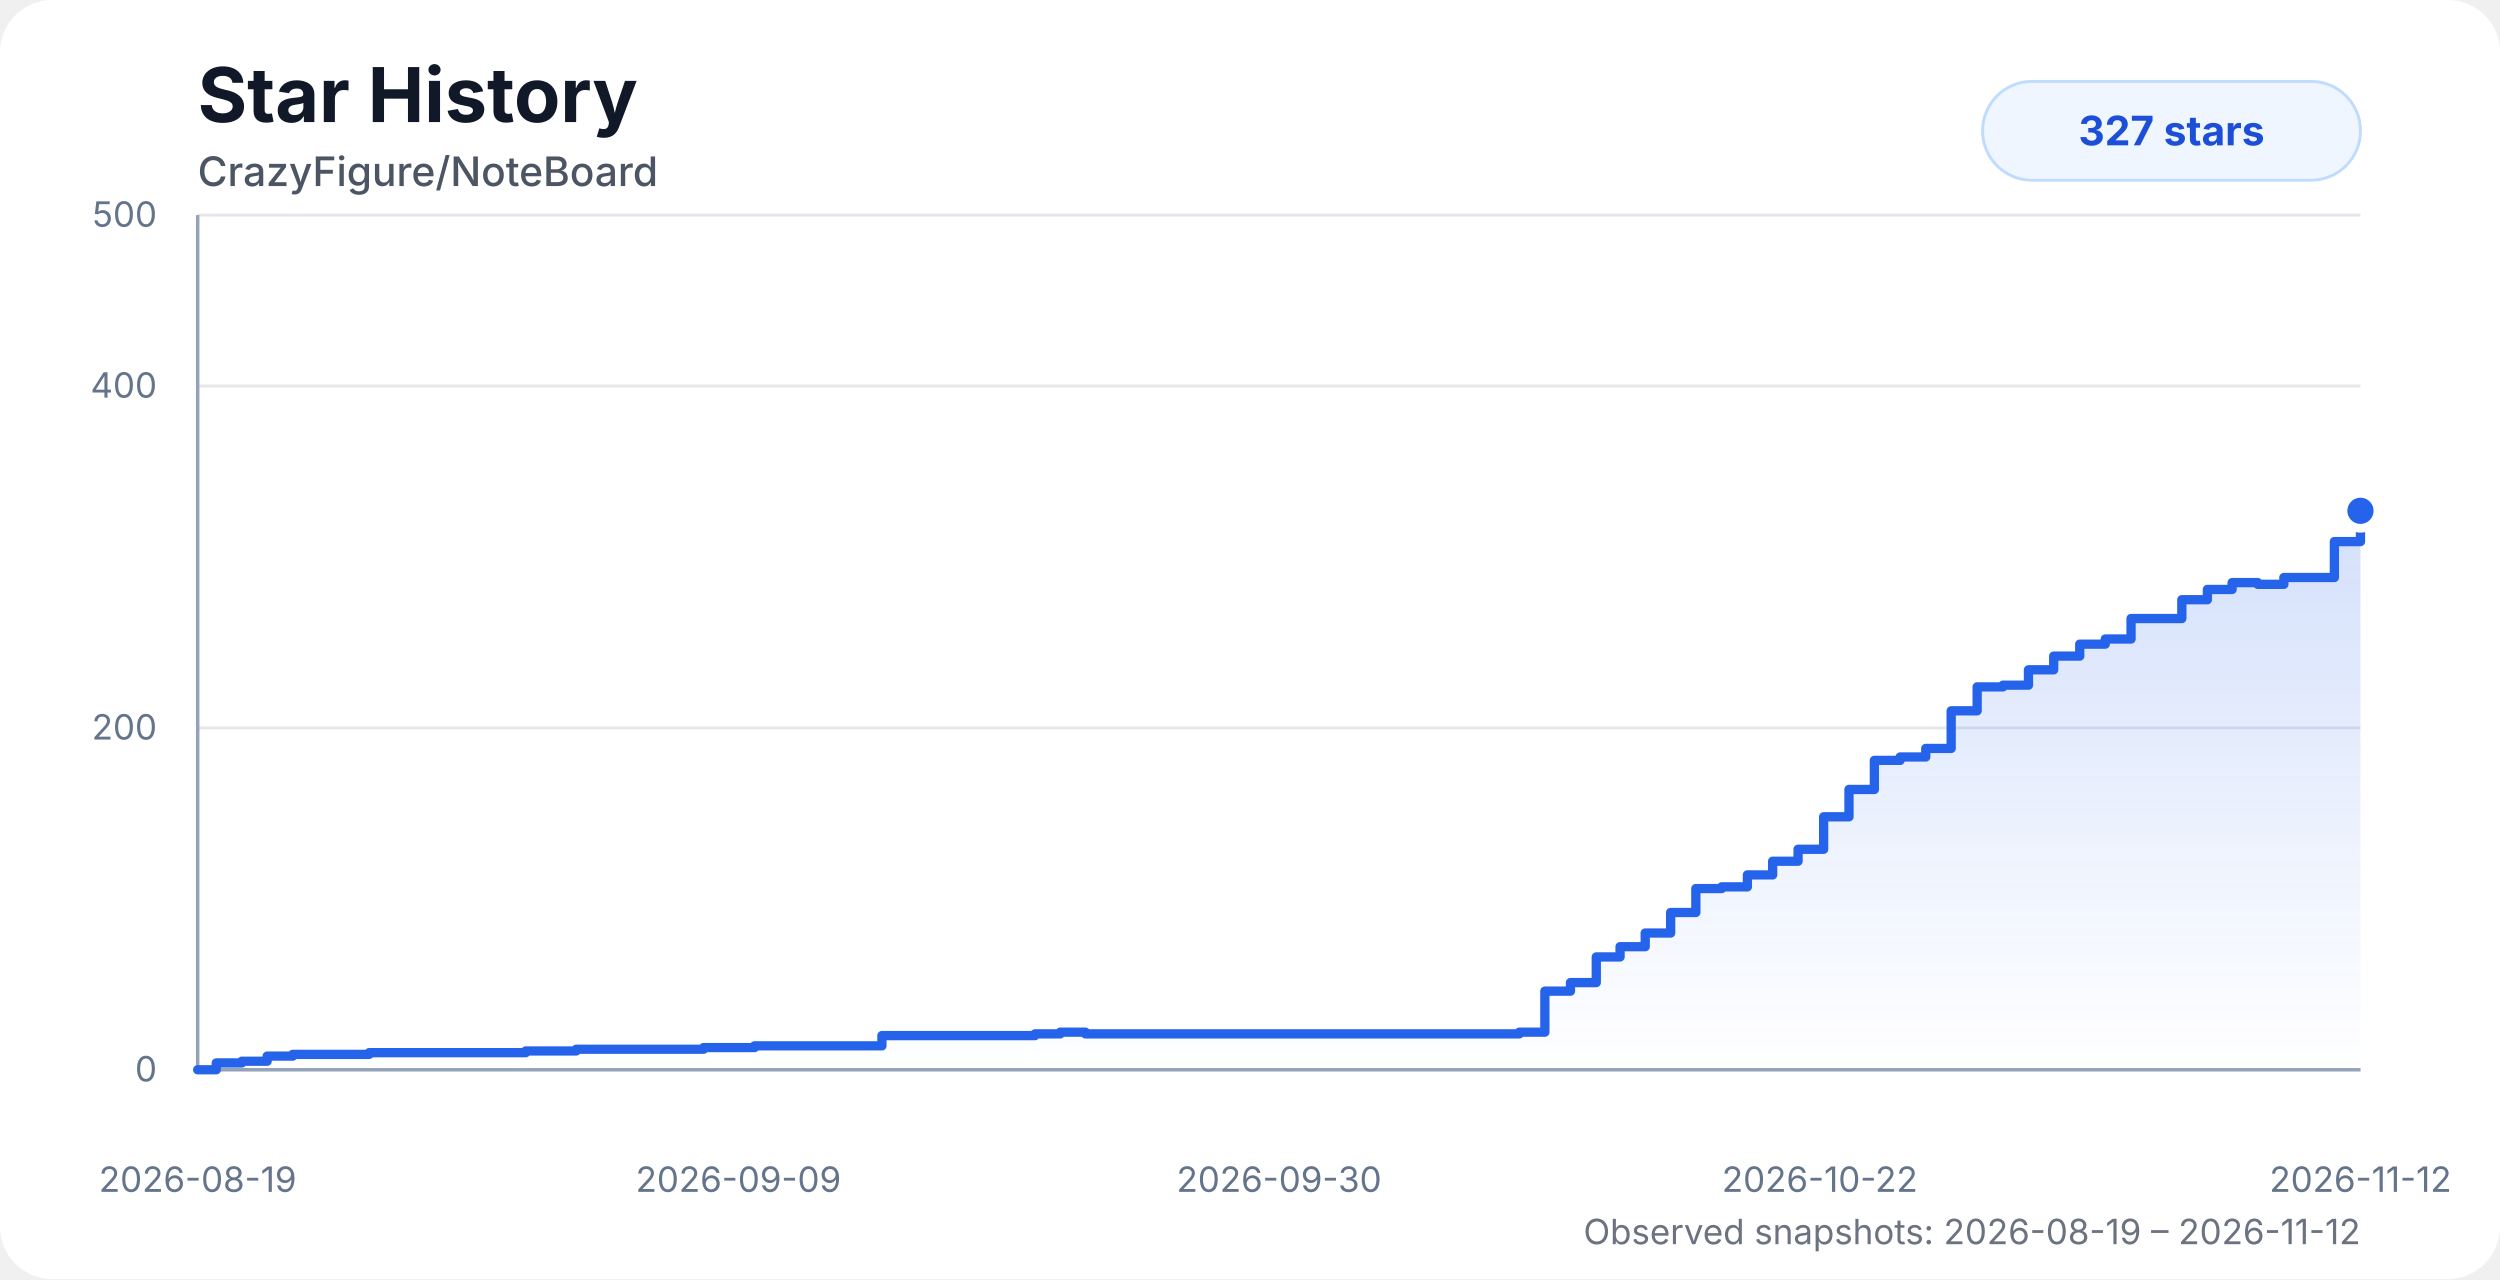
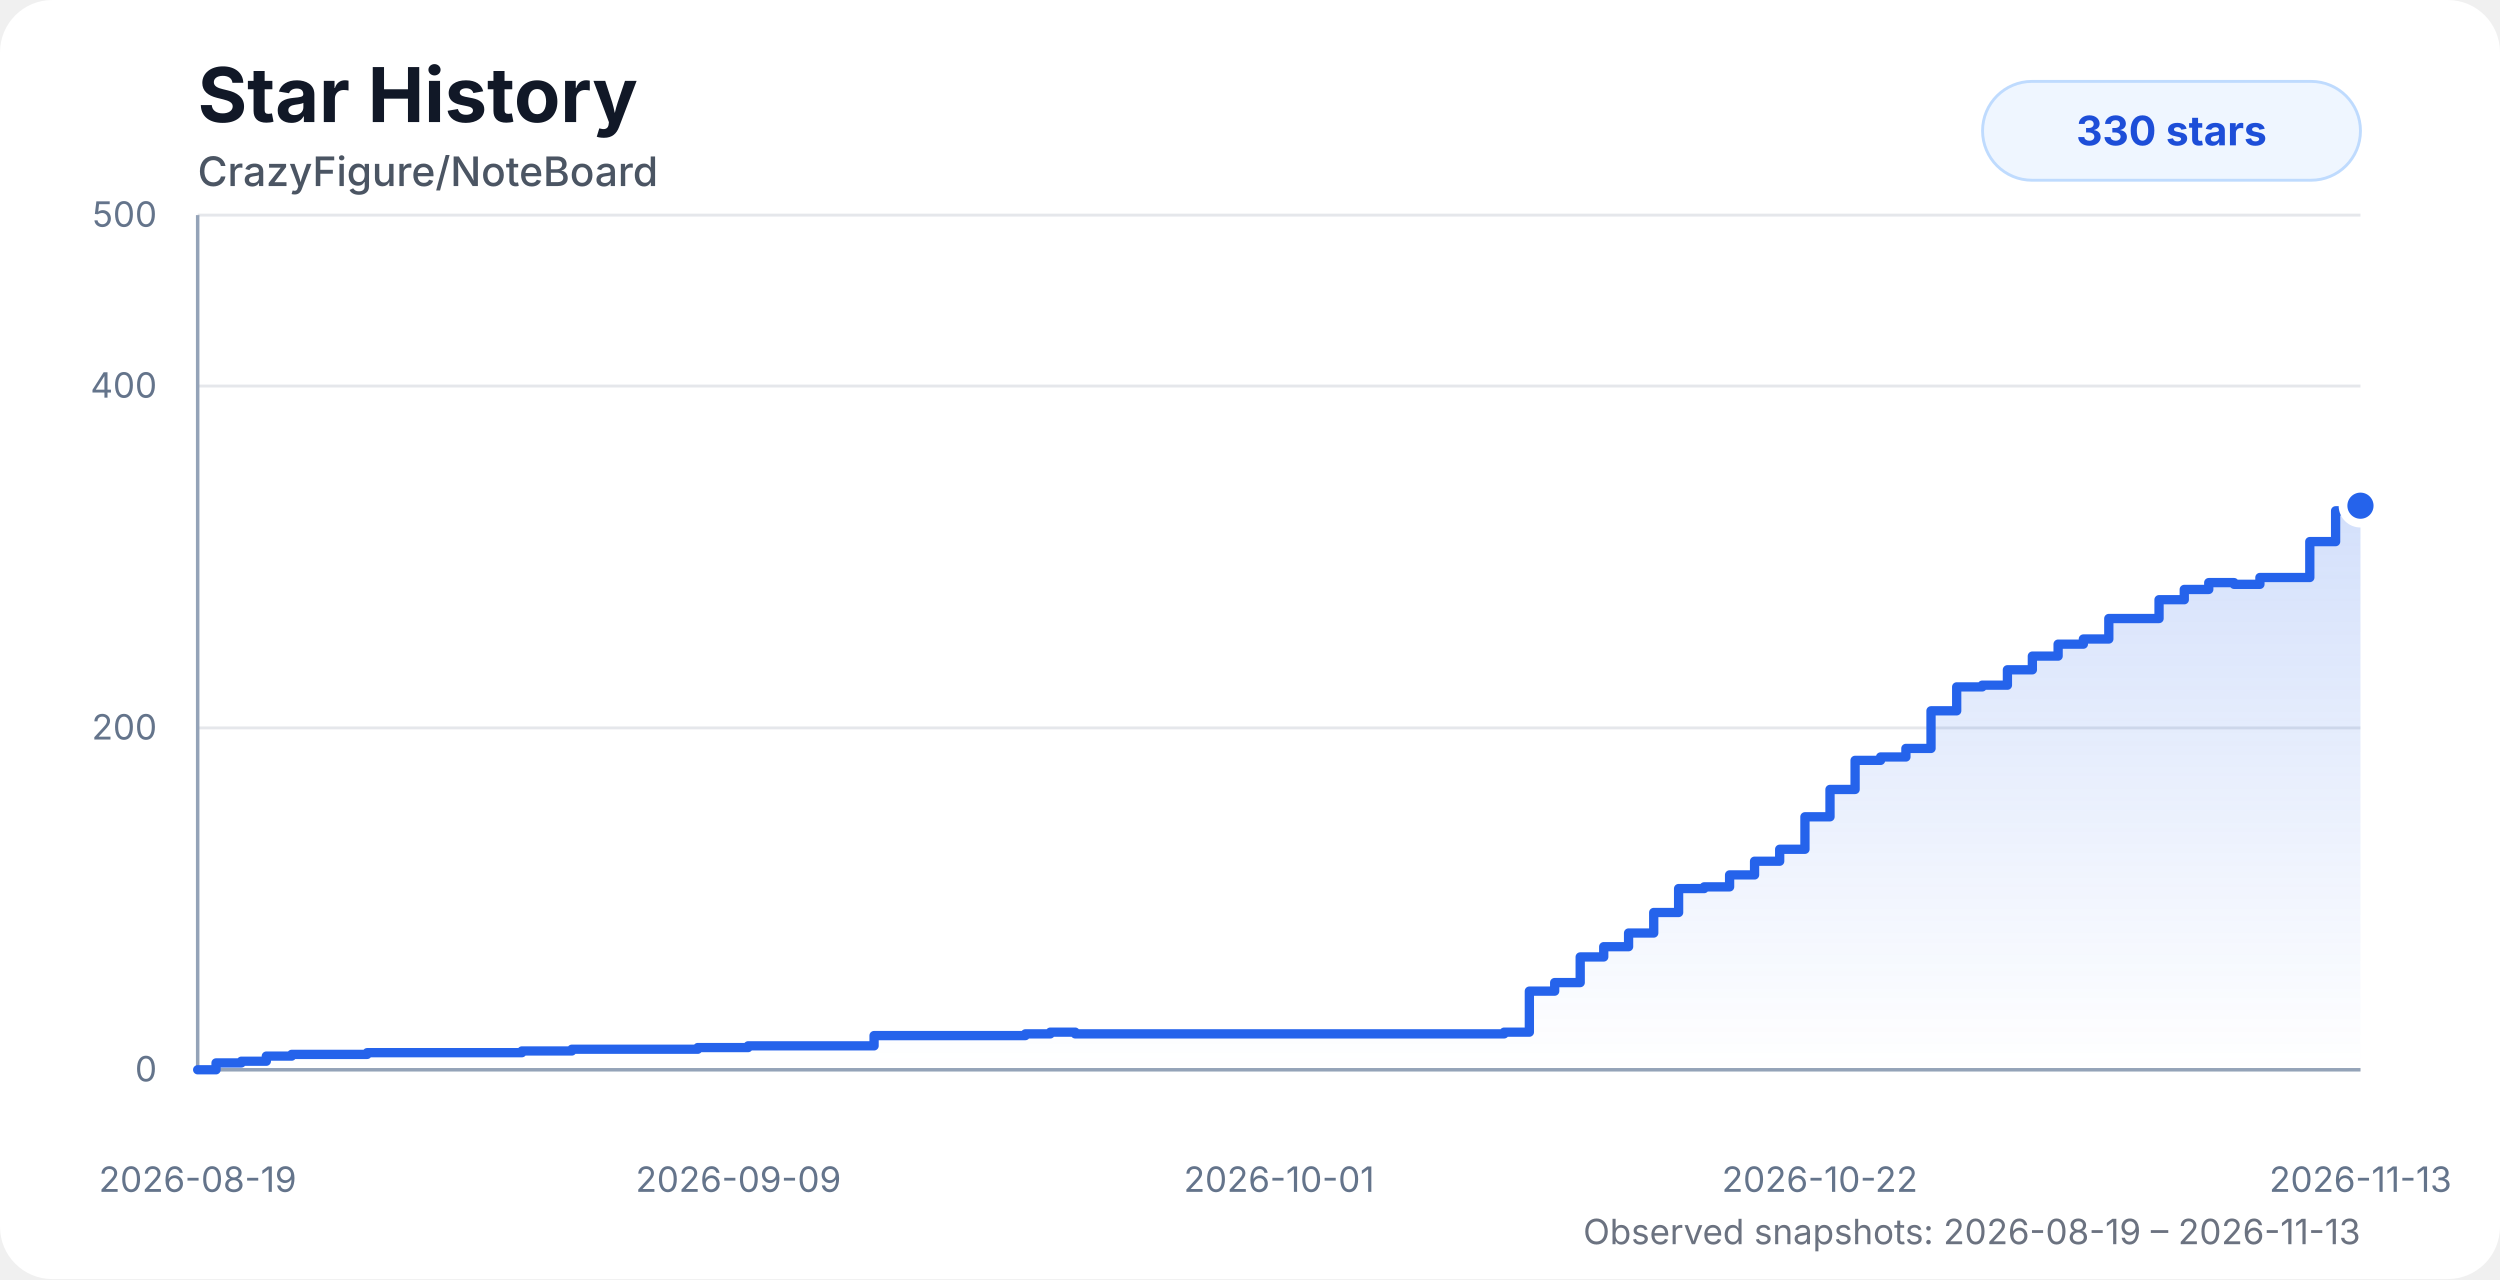
<svg xmlns="http://www.w3.org/2000/svg" width="860" height="440" viewBox="0 0 860 440" role="img" aria-labelledby="title desc">
  <style>
    .chart-bg { fill: #ffffff; }
    .title { fill: #111827; font: 700 26px system-ui, -apple-system, BlinkMacSystemFont, "Segoe UI", sans-serif; }
    .subtitle { fill: #4b5563; font: 500 14px system-ui, -apple-system, BlinkMacSystemFont, "Segoe UI", sans-serif; }
    .axis-label { fill: #64748b; font: 12px system-ui, -apple-system, BlinkMacSystemFont, "Segoe UI", sans-serif; }
    .grid { stroke: #e5e7eb; stroke-width: 1; }
    .axis { stroke: #94a3b8; stroke-width: 1.2; }
    .area { fill: url(#starGradient); opacity: 0.28; }
    .line { fill: none; stroke: #2563eb; stroke-width: 3.2; stroke-linecap: round; stroke-linejoin: round; }
    .dot { fill: #2563eb; stroke: #ffffff; stroke-width: 3; }
    .badge { fill: #eff6ff; stroke: #bfdbfe; }
    .badge-text { fill: #1d4ed8; font: 700 14px system-ui, -apple-system, BlinkMacSystemFont, "Segoe UI", sans-serif; }
    .status { fill: #6b7280; font: 12px system-ui, -apple-system, BlinkMacSystemFont, "Segoe UI", sans-serif; }
    @media (prefers-color-scheme: dark) {
      .chart-bg { fill: #0d1117; }
      .title { fill: #f8fafc; }
      .subtitle { fill: #cbd5e1; }
      .axis-label { fill: #94a3b8; }
      .grid { stroke: #1f2937; }
      .axis { stroke: #475569; }
      .dot { stroke: #0d1117; }
      .badge { fill: #172554; stroke: #1d4ed8; }
      .badge-text { fill: #bfdbfe; }
      .status { fill: #94a3b8; }
    }
  </style>
  <defs>
    <linearGradient id="starGradient" x1="0" x2="0" y1="0" y2="1">
      <stop offset="0%" stop-color="#2563eb" stop-opacity="0.72" />
      <stop offset="100%" stop-color="#2563eb" stop-opacity="0" />
    </linearGradient>
  </defs>
  <rect class="chart-bg" width="860" height="440" rx="18" />
  <text class="title" x="68" y="42">Star History</text>
  <text class="subtitle" x="68" y="64">CrazyFigure/NoteBoard</text>
  <g>
    <line class="grid" x1="68" y1="368" x2="812" y2="368" />
    <line class="grid" x1="68" y1="250.4" x2="812" y2="250.4" />
    <line class="grid" x1="68" y1="132.8" x2="812" y2="132.8" />
    <line class="grid" x1="68" y1="74" x2="812" y2="74" />
    <line class="axis" x1="68" y1="74" x2="68" y2="368" />
    <line class="axis" x1="68" y1="368" x2="812" y2="368" />
    <text class="axis-label" x="54" y="372" text-anchor="end">0</text>
    <text class="axis-label" x="54" y="254.4" text-anchor="end">200</text>
    <text class="axis-label" x="54" y="136.8" text-anchor="end">400</text>
    <text class="axis-label" x="54" y="78" text-anchor="end">500</text>
    <text class="axis-label" x="68" y="410" text-anchor="middle">2026-08-19</text>
    <text class="axis-label" x="254" y="410" text-anchor="middle">2026-09-09</text>
-     <text class="axis-label" x="440" y="410" text-anchor="middle">2026-09-30</text>
+     <text class="axis-label" x="440" y="410" text-anchor="middle">2026-10-01</text>
    <text class="axis-label" x="626" y="410" text-anchor="middle">2026-10-22</text>
-     <text class="axis-label" x="812" y="410" text-anchor="middle">2026-11-12</text>
+     <text class="axis-label" x="812" y="410" text-anchor="middle">2026-11-13</text>
  </g>
-   <path class="area" d="M 68 368 H 68 V 368 H 74.4 V 365.65 H 83.19 V 365.06 H 91.9 V 363.3 H 100.7 V 362.71 H 109.46 V 362.71 H 118.18 V 362.71 H 126.98 V 362.12 H 138.86 V 362.12 H 148.25 V 362.12 H 155.16 V 362.12 H 163.52 V 362.12 H 172.37 V 362.12 H 180.84 V 361.53 H 189.46 V 361.53 H 198.21 V 360.94 H 207.01 V 360.94 H 215.7 V 360.94 H 224.53 V 360.94 H 233.33 V 360.94 H 242.03 V 360.36 H 250.81 V 360.36 H 259.56 V 359.77 H 268.33 V 359.77 H 277.01 V 359.77 H 285.91 V 359.77 H 294.72 V 359.77 H 303.38 V 356.24 H 312.12 V 356.24 H 320.89 V 356.24 H 329.59 V 356.24 H 338.34 V 356.24 H 347.24 V 356.24 H 356.04 V 355.65 H 364.72 V 355.06 H 373.38 V 355.65 H 382.19 V 355.65 H 390.93 V 355.65 H 399.68 V 355.65 H 408.61 V 355.65 H 417.51 V 355.65 H 426.25 V 355.65 H 434.95 V 355.65 H 443.85 V 355.65 H 452.54 V 355.65 H 461.13 V 355.65 H 470.03 V 355.65 H 478.85 V 355.65 H 487.77 V 355.65 H 496.4 V 355.65 H 505.24 V 355.65 H 513.98 V 355.65 H 522.66 V 355.06 H 531.43 V 340.95 H 540.24 V 338.01 H 549.12 V 329.19 H 557.3 V 325.66 H 565.95 V 320.96 H 574.7 V 313.9 H 583.37 V 305.67 H 592.26 V 305.08 H 601.1 V 300.97 H 609.79 V 296.26 H 618.54 V 292.15 H 627.33 V 280.98 H 636.05 V 271.57 H 644.78 V 261.57 H 653.65 V 260.4 H 662.46 V 257.46 H 671.2 V 244.52 H 680.14 V 236.29 H 689.02 V 235.7 H 697.79 V 230.41 H 706.47 V 225.7 H 715.43 V 221.59 H 724.22 V 219.82 H 733.08 V 212.77 H 741.67 V 212.77 H 750.55 V 206.3 H 759.34 V 202.77 H 767.85 V 200.42 H 776.67 V 201.01 H 785.65 V 198.66 H 803.02 V 186.31 H 812 V 175.72 L 812 368 L 68 368 Z" />
-   <path class="line" d="M 68 368 H 68 V 368 H 74.4 V 365.65 H 83.19 V 365.06 H 91.9 V 363.3 H 100.7 V 362.71 H 109.46 V 362.71 H 118.18 V 362.71 H 126.98 V 362.12 H 138.86 V 362.12 H 148.25 V 362.12 H 155.16 V 362.12 H 163.52 V 362.12 H 172.37 V 362.12 H 180.84 V 361.53 H 189.46 V 361.53 H 198.21 V 360.94 H 207.01 V 360.94 H 215.7 V 360.94 H 224.53 V 360.94 H 233.33 V 360.94 H 242.03 V 360.36 H 250.81 V 360.36 H 259.56 V 359.77 H 268.33 V 359.77 H 277.01 V 359.77 H 285.91 V 359.77 H 294.72 V 359.77 H 303.38 V 356.24 H 312.12 V 356.24 H 320.89 V 356.24 H 329.59 V 356.24 H 338.34 V 356.24 H 347.24 V 356.24 H 356.04 V 355.65 H 364.72 V 355.06 H 373.38 V 355.65 H 382.19 V 355.65 H 390.93 V 355.65 H 399.68 V 355.65 H 408.61 V 355.65 H 417.51 V 355.65 H 426.25 V 355.65 H 434.95 V 355.65 H 443.85 V 355.65 H 452.54 V 355.65 H 461.13 V 355.65 H 470.03 V 355.65 H 478.85 V 355.65 H 487.77 V 355.65 H 496.4 V 355.65 H 505.24 V 355.65 H 513.98 V 355.65 H 522.66 V 355.06 H 531.43 V 340.95 H 540.24 V 338.01 H 549.12 V 329.19 H 557.3 V 325.66 H 565.95 V 320.96 H 574.7 V 313.9 H 583.37 V 305.67 H 592.26 V 305.08 H 601.1 V 300.97 H 609.79 V 296.26 H 618.54 V 292.15 H 627.33 V 280.98 H 636.05 V 271.57 H 644.78 V 261.57 H 653.65 V 260.4 H 662.46 V 257.46 H 671.2 V 244.52 H 680.14 V 236.29 H 689.02 V 235.7 H 697.79 V 230.41 H 706.47 V 225.7 H 715.43 V 221.59 H 724.22 V 219.82 H 733.08 V 212.77 H 741.67 V 212.77 H 750.55 V 206.3 H 759.34 V 202.77 H 767.85 V 200.42 H 776.67 V 201.01 H 785.65 V 198.66 H 803.02 V 186.31 H 812 V 175.72" />
-   <circle class="dot" cx="812" cy="175.72" r="6" />
+   <path class="area" d="M 68 368 H 68 V 368 H 74.32 V 365.65 H 83.02 V 365.06 H 91.62 V 363.3 H 100.33 V 362.71 H 108.99 V 362.71 H 117.6 V 362.71 H 126.31 V 362.12 H 138.05 V 362.12 H 147.33 V 362.12 H 154.16 V 362.12 H 162.42 V 362.12 H 171.17 V 362.12 H 179.54 V 361.53 H 188.07 V 361.53 H 196.71 V 360.94 H 205.41 V 360.94 H 214.01 V 360.94 H 222.73 V 360.94 H 231.43 V 360.94 H 240.03 V 360.36 H 248.71 V 360.36 H 257.36 V 359.77 H 266.03 V 359.77 H 274.61 V 359.77 H 283.4 V 359.77 H 292.11 V 359.77 H 300.68 V 356.24 H 309.32 V 356.24 H 317.99 V 356.24 H 326.58 V 356.24 H 335.23 V 356.24 H 344.03 V 356.24 H 352.73 V 355.65 H 361.31 V 355.06 H 369.87 V 355.65 H 378.58 V 355.65 H 387.22 V 355.65 H 395.87 V 355.65 H 404.69 V 355.65 H 413.49 V 355.65 H 422.14 V 355.65 H 430.73 V 355.65 H 439.53 V 355.65 H 448.12 V 355.65 H 456.61 V 355.65 H 465.41 V 355.65 H 474.13 V 355.65 H 482.94 V 355.65 H 491.48 V 355.65 H 500.22 V 355.65 H 508.85 V 355.65 H 517.43 V 355.06 H 526.1 V 340.95 H 534.81 V 338.01 H 543.59 V 329.19 H 551.68 V 325.66 H 560.23 V 320.96 H 568.88 V 313.9 H 577.44 V 305.67 H 586.23 V 305.08 H 594.98 V 300.97 H 603.57 V 296.26 H 612.21 V 292.15 H 620.9 V 280.98 H 629.52 V 271.57 H 638.15 V 261.57 H 646.92 V 260.4 H 655.63 V 257.46 H 664.27 V 244.52 H 673.1 V 236.29 H 681.88 V 235.7 H 690.55 V 230.41 H 699.13 V 225.7 H 707.99 V 221.59 H 716.68 V 219.82 H 725.43 V 212.77 H 733.93 V 212.77 H 742.71 V 206.3 H 751.39 V 202.77 H 759.81 V 200.42 H 768.52 V 201.01 H 777.41 V 198.66 H 794.57 V 186.31 H 803.45 V 175.72 H 812 V 173.96 L 812 368 L 68 368 Z" />
+   <path class="line" d="M 68 368 H 68 V 368 H 74.32 V 365.65 H 83.02 V 365.06 H 91.62 V 363.3 H 100.33 V 362.71 H 108.99 V 362.71 H 117.6 V 362.71 H 126.31 V 362.12 H 138.05 V 362.12 H 147.33 V 362.12 H 154.16 V 362.12 H 162.42 V 362.12 H 171.17 V 362.12 H 179.54 V 361.53 H 188.07 V 361.53 H 196.71 V 360.94 H 205.41 V 360.94 H 214.01 V 360.94 H 222.73 V 360.94 H 231.43 V 360.94 H 240.03 V 360.36 H 248.71 V 360.36 H 257.36 V 359.77 H 266.03 V 359.77 H 274.61 V 359.77 H 283.4 V 359.77 H 292.11 V 359.77 H 300.68 V 356.24 H 309.32 V 356.24 H 317.99 V 356.24 H 326.58 V 356.24 H 335.23 V 356.24 H 344.03 V 356.24 H 352.73 V 355.65 H 361.31 V 355.06 H 369.87 V 355.65 H 378.58 V 355.65 H 387.22 V 355.65 H 395.87 V 355.65 H 404.69 V 355.65 H 413.49 V 355.65 H 422.14 V 355.65 H 430.73 V 355.65 H 439.53 V 355.65 H 448.12 V 355.65 H 456.61 V 355.65 H 465.41 V 355.65 H 474.13 V 355.65 H 482.94 V 355.65 H 491.48 V 355.65 H 500.22 V 355.65 H 508.85 V 355.65 H 517.43 V 355.06 H 526.1 V 340.95 H 534.81 V 338.01 H 543.59 V 329.19 H 551.68 V 325.66 H 560.23 V 320.96 H 568.88 V 313.9 H 577.44 V 305.67 H 586.23 V 305.08 H 594.98 V 300.97 H 603.57 V 296.26 H 612.21 V 292.15 H 620.9 V 280.98 H 629.52 V 271.57 H 638.15 V 261.57 H 646.92 V 260.4 H 655.63 V 257.46 H 664.27 V 244.52 H 673.1 V 236.29 H 681.88 V 235.7 H 690.55 V 230.41 H 699.13 V 225.7 H 707.99 V 221.59 H 716.68 V 219.82 H 725.43 V 212.77 H 733.93 V 212.77 H 742.71 V 206.3 H 751.39 V 202.77 H 759.81 V 200.42 H 768.52 V 201.01 H 777.41 V 198.66 H 794.57 V 186.31 H 803.45 V 175.72 H 812 V 173.96" />
+   <circle class="dot" cx="812" cy="173.96" r="6" />
  <rect class="badge" x="682" y="28" width="130" height="34" rx="17" />
-   <text class="badge-text" x="747" y="50" text-anchor="middle">327 stars</text>
-   <text class="status" x="812" y="428" text-anchor="end">Observed snapshots: 2026-08-19 – 2026-11-12</text>
+   <text class="badge-text" x="747" y="50" text-anchor="middle">330 stars</text>
+   <text class="status" x="812" y="428" text-anchor="end">Observed snapshots: 2026-08-19 – 2026-11-13</text>
</svg>
